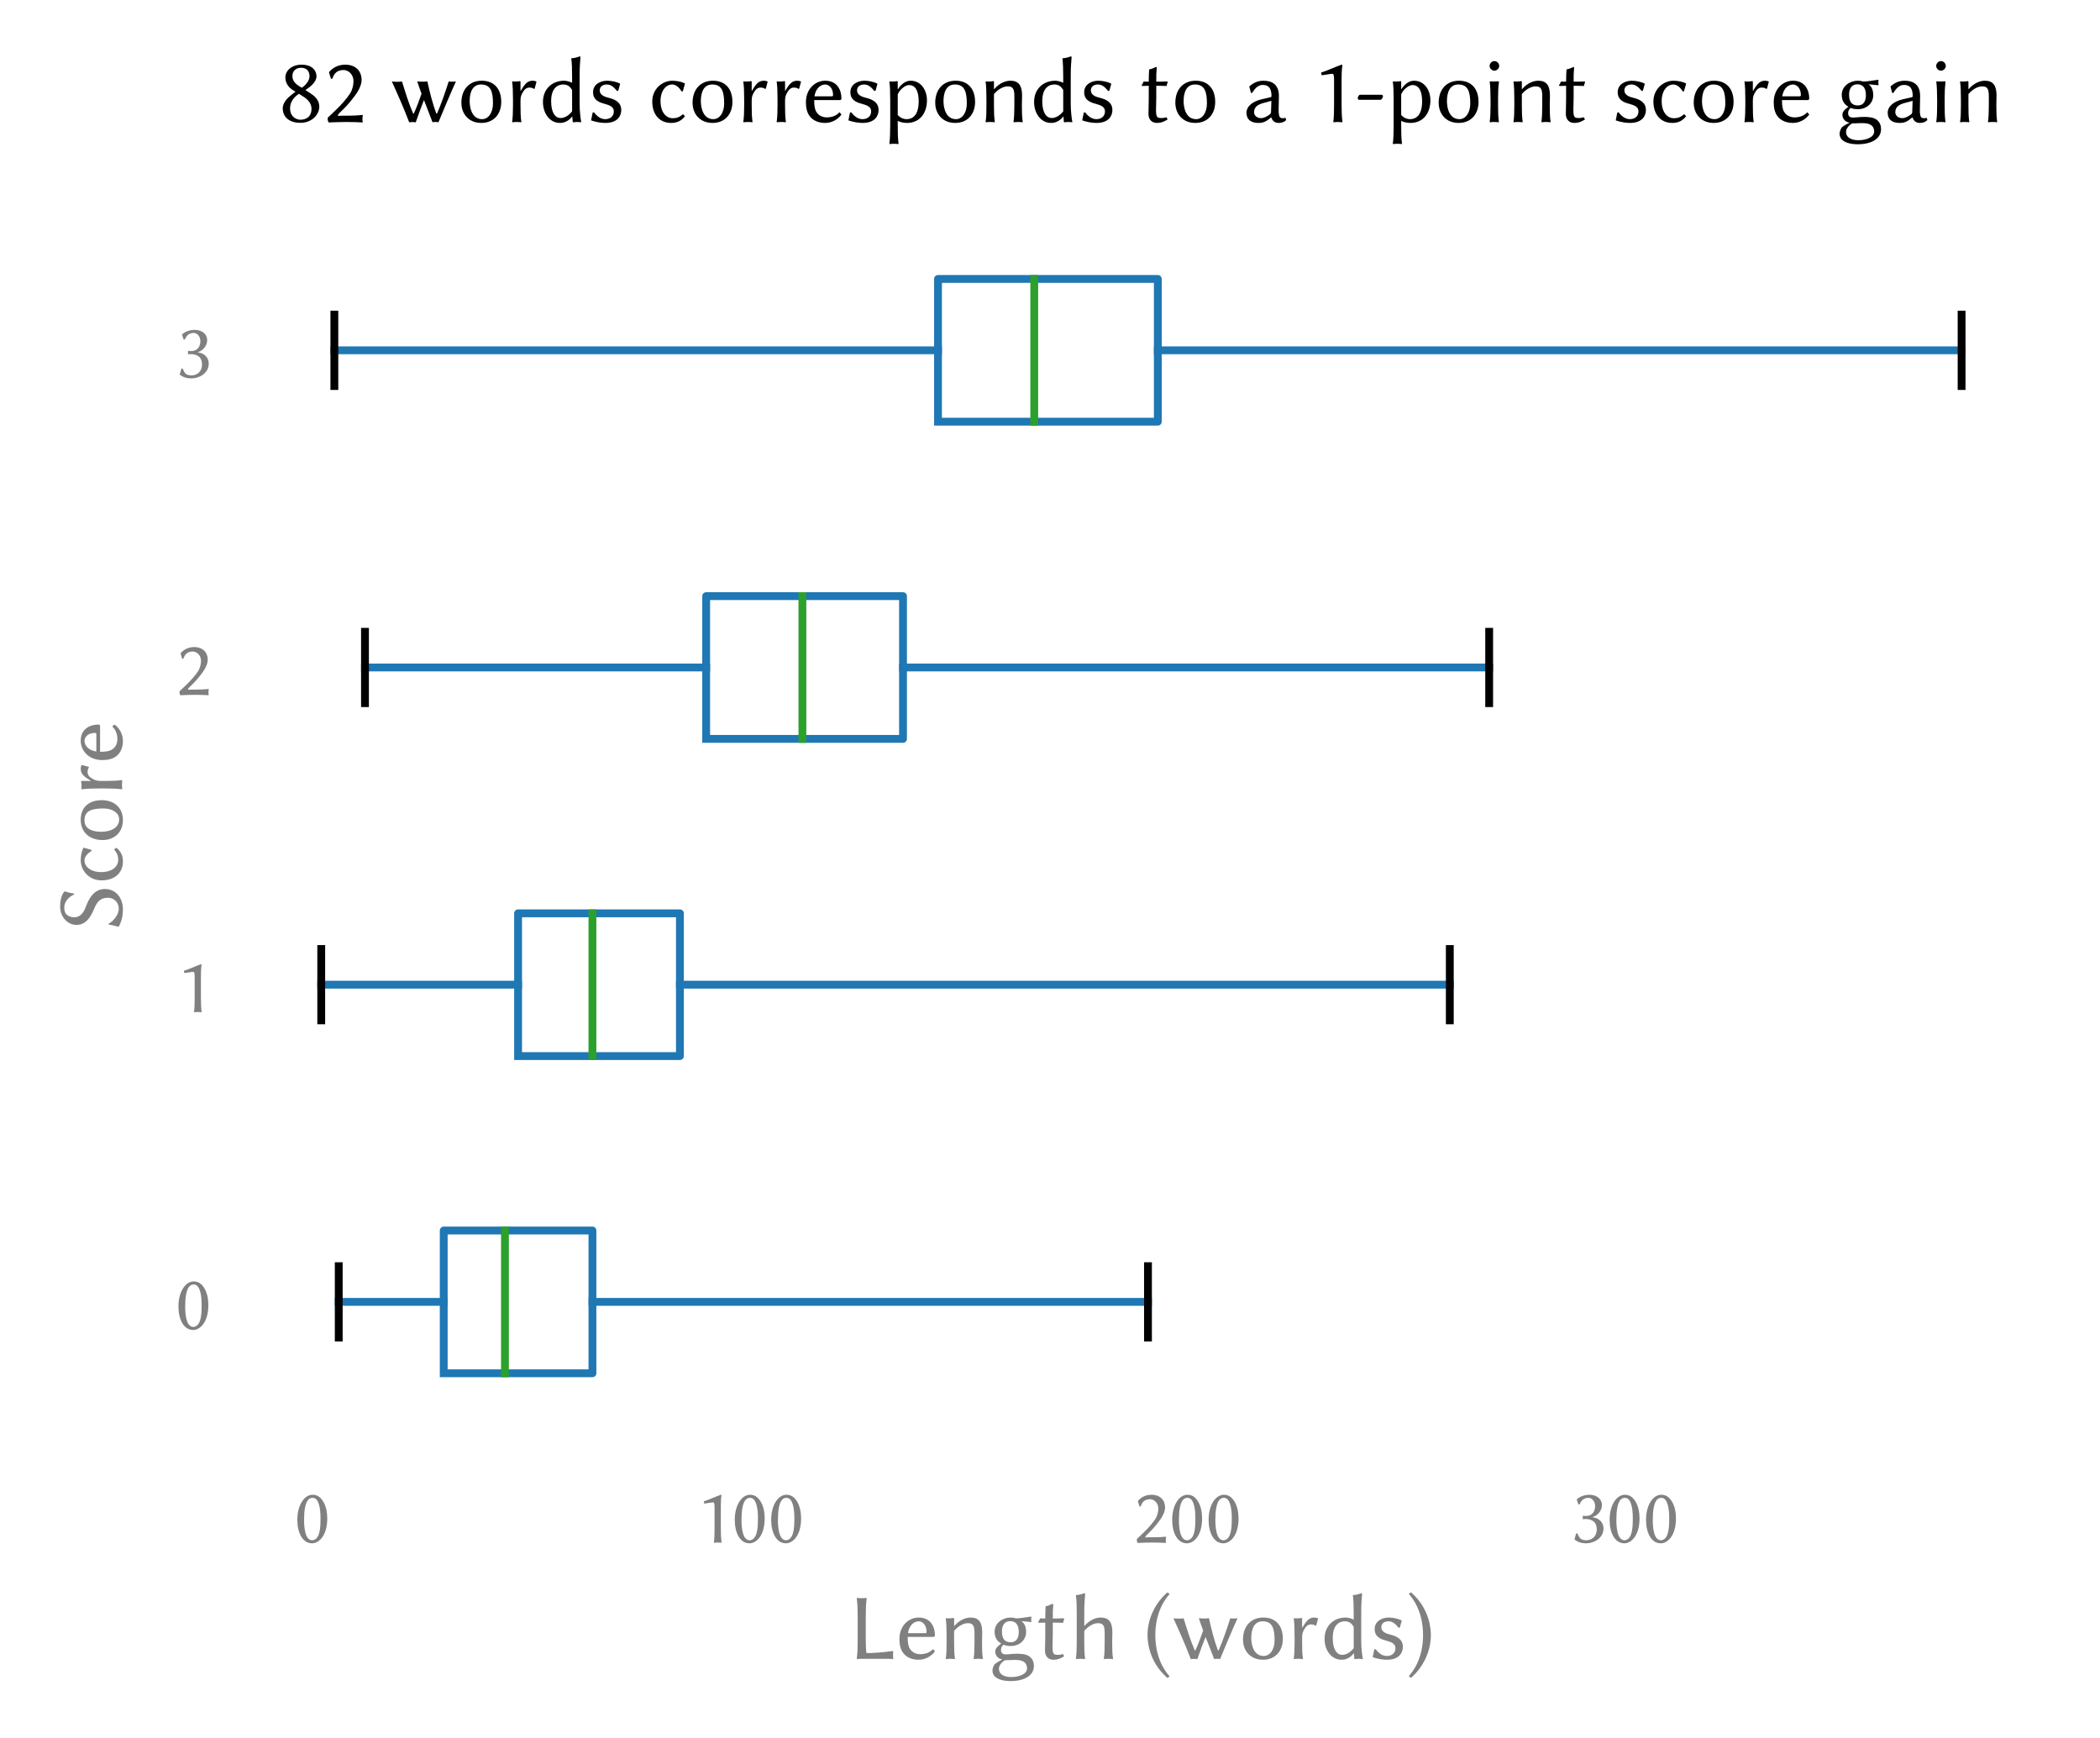
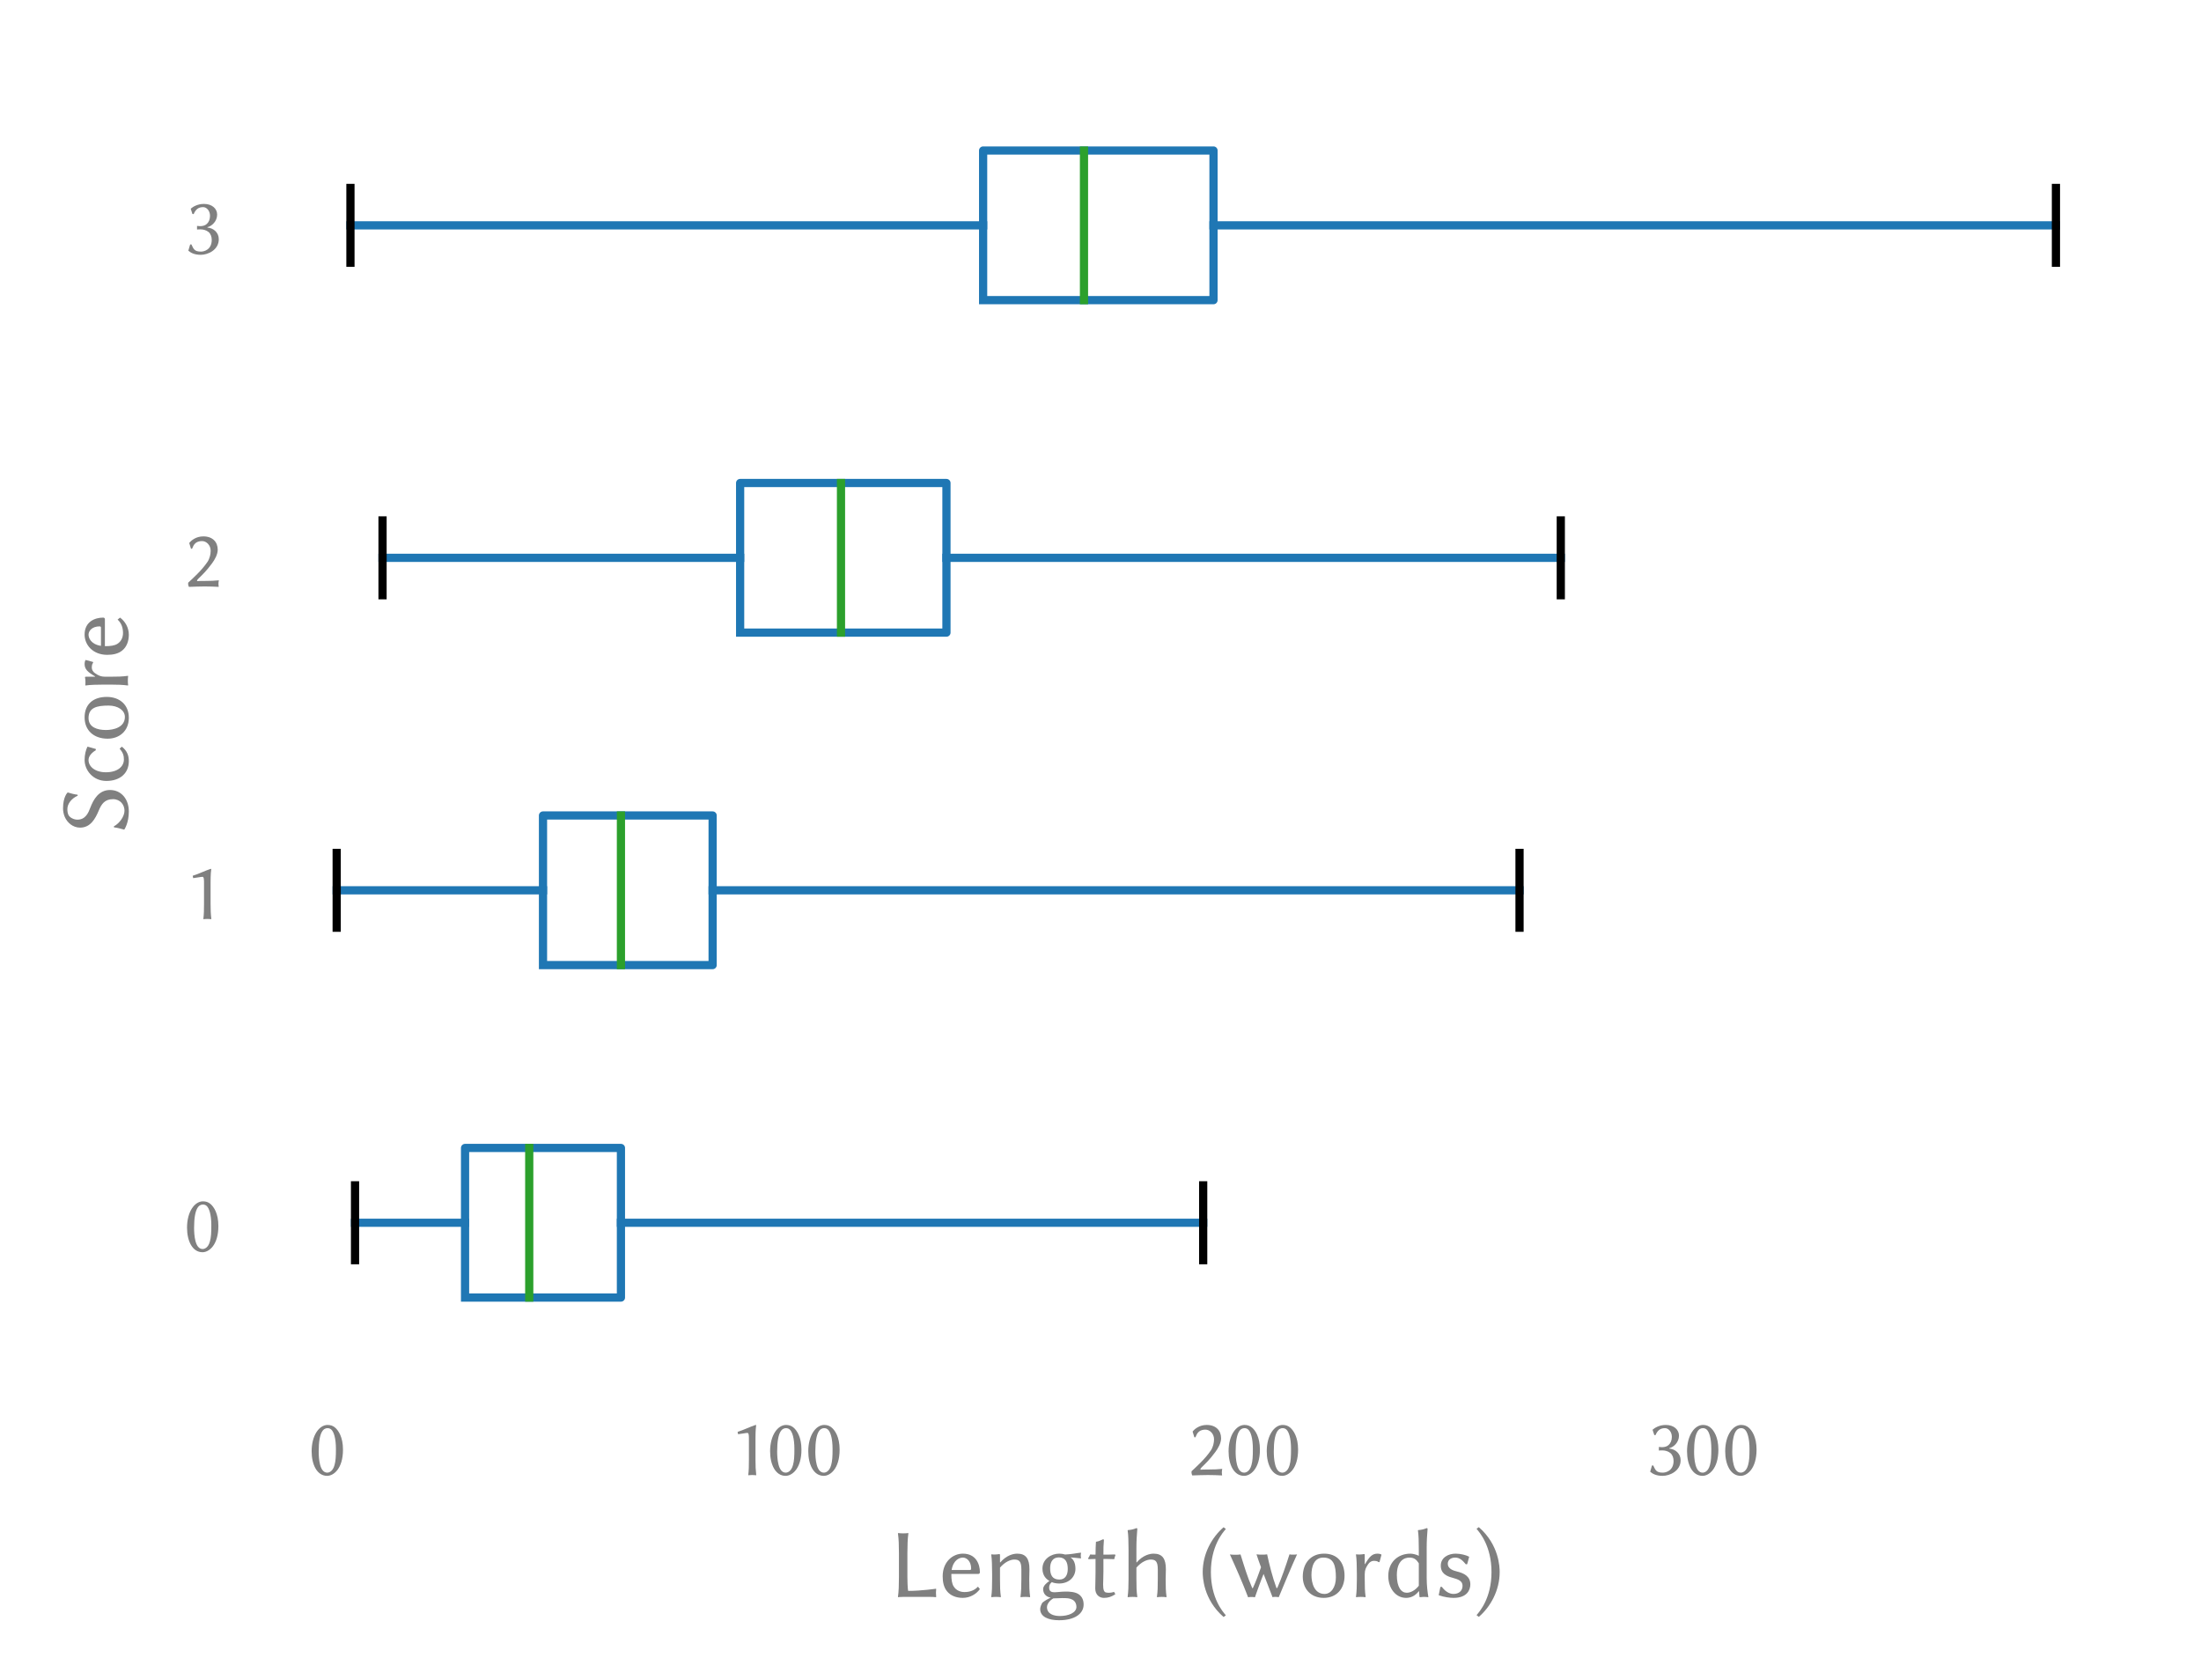
- <svg xmlns="http://www.w3.org/2000/svg" xmlns:xlink="http://www.w3.org/1999/xlink" height="221.85pt" version="1.1" viewBox="0 0 268.146 221.85" width="268.146pt">
+ <svg xmlns="http://www.w3.org/2000/svg" xmlns:xlink="http://www.w3.org/1999/xlink" height="204.57pt" version="1.1" viewBox="0 0 268.146 204.57" width="268.146pt">
  <defs>
    <style type="text/css">
*{stroke-linecap:butt;stroke-linejoin:round;}
  </style>
  </defs>
  <g id="figure_1">
    <g id="patch_1">
-       <path d="M 0 221.85  L 268.146 221.85  L 268.146 0  L 0 0  z " style="fill:none;" />
+       <path d="M 0 204.57  L 268.146 204.57  L 268.146 0  L 0 0  z " style="fill:none;" />
    </g>
    <g id="axes_1">
      <g id="patch_2">
-         <path d="M 30.546 186.48  L 260.946 186.48  L 260.946 24.48  L 30.546 24.48  z " style="fill:none;" />
+         <path d="M 30.546 169.2  L 260.946 169.2  L 260.946 7.2  L 30.546 7.2  z " style="fill:none;" />
      </g>
      <g id="matplotlib.axis_1">
        <g id="xtick_1">
          <g id="line2d_1" />
          <g id="text_1">
            <defs>
              <path d="M 23.297 57.094  C 25 57.094 26.594 56.5 27.703 55.5  C 30.797 52.906 33.5 45.094 33.5 31.703  C 33.5 22.5 33.203 17.297 31.797 12.203  C 29.594 3.906 24.703 2.906 22.906 2.906  C 13.594 2.906 12.5 20 12.5 28.703  C 12.5 53.406 18.703 57.094 23.297 57.094  z M 22.797 -1  C 30.5 -1 42.094 7.5 42.094 30.906  C 42.094 46.5 36.406 54.203 32.797 57.5  C 30.094 60 26.906 61 23.297 61  C 13.297 61 3.906 48.594 3.906 28.906  C 3.906 12.703 10.406 -1 22.797 -1  z " id="LinBiolinumO-48" />
            </defs>
-             <g style="fill:#808080;" transform="translate(37.57626 196.9597)scale(0.1 -0.1)">
+             <g style="fill:#808080;" transform="translate(37.57626 179.6797)scale(0.1 -0.1)">
              <use xlink:href="#LinBiolinumO-48" />
            </g>
          </g>
        </g>
        <g id="xtick_2">
          <g id="line2d_2" />
          <g id="text_2">
            <defs>
              <path d="M 32.594 18.906  L 32.594 44.297  C 32.594 55.094 33.203 59.094 33.406 60.5  C 33.406 61 33.094 61 32.703 61  C 26.203 58.906 18.594 55 10.797 52.594  L 11.406 49.703  C 15.906 50.203 20.797 51.297 22.797 51.297  C 24.594 51.297 24.594 47.297 24.594 43.703  L 24.594 18.906  C 24.594 11.094 24.5 5.703 23.797 0  L 23.906 -0.297  C 23.906 -0.297 26.703 0 28.5 0  C 30.5 0 33.297 -0.297 33.297 -0.297  L 33.5 0  C 32.797 6 32.594 11 32.594 18.906  z " id="LinBiolinumO-49" />
            </defs>
-             <g style="fill:#808080;" transform="translate(88.78081 196.9597)scale(0.1 -0.1)">
+             <g style="fill:#808080;" transform="translate(88.78081 179.6797)scale(0.1 -0.1)">
              <use xlink:href="#LinBiolinumO-49" />
              <use x="46.5" xlink:href="#LinBiolinumO-48" />
              <use x="93" xlink:href="#LinBiolinumO-48" />
            </g>
          </g>
        </g>
        <g id="xtick_3">
          <g id="line2d_3" />
          <g id="text_3">
            <defs>
              <path d="M 22.203 55.297  C 27.406 55.297 32.703 50.5 32.703 43.406  C 32.703 39.297 31.5 34 28.906 30.094  C 21.797 19.406 10.297 9.297 5.406 4.703  C 5.297 4.297 5.203 3.906 5.203 3.406  C 5.203 1.906 5.703 0.297 6.203 -0.5  C 13.594 -0.297 17.906 0 25.203 0  C 32.406 0 35.406 -0.203 42.5 -0.5  C 42.406 0.5 42.203 1.703 42.203 2.797  C 42.203 4.406 42.297 5.906 42.703 7.5  C 37.094 7 34 6.703 24.406 6.703  C 20.906 6.703 19 6.703 16.203 6.5  C 16.203 6.594 16.094 6.797 16.094 7  C 16.094 7.906 17.203 8.906 17.906 9.703  C 22.797 14.406 27.5 18.906 34.094 27.797  C 37.797 32.703 41.297 39.094 41.297 44.797  C 41.297 54.297 34.906 61 23.797 61  C 14.703 61 8.797 55.906 6.594 52.906  L 8.703 46  L 10 45.906  C 11.406 48.906 11.906 50.906 14.5 53  C 16.5 54.594 19.406 55.297 22.203 55.297  z " id="LinBiolinumO-50" />
            </defs>
-             <g style="fill:#808080;" transform="translate(144.6354 196.9597)scale(0.1 -0.1)">
+             <g style="fill:#808080;" transform="translate(144.6354 179.6797)scale(0.1 -0.1)">
              <use xlink:href="#LinBiolinumO-50" />
              <use x="46.5" xlink:href="#LinBiolinumO-48" />
              <use x="93" xlink:href="#LinBiolinumO-48" />
            </g>
          </g>
        </g>
        <g id="xtick_4">
          <g id="line2d_4" />
          <g id="text_4">
            <defs>
              <path d="M 20.906 2.906  C 13 2.906 11.906 5.906 9.203 11.703  L 7.703 11.594  L 5.5 4.094  L 5.797 3.797  C 8.406 1.594 12.703 -1 20.703 -1  C 29.203 -1 42.594 4.797 42.594 18  C 42.594 25.906 36.5 31.5 28.797 32.203  L 28.797 32.703  C 34 33.906 40.594 39.703 40.594 48  C 40.594 55.203 34.406 61 24.5 61  C 16.797 61 11.203 57.594 8.703 55.406  L 8.406 55.094  L 10.5 48.703  L 12 48.594  C 14.406 54.203 17.594 57.094 23.594 57.094  C 27.5 57.094 31.906 53 31.906 46.5  C 31.906 42.094 30.406 38.906 28.094 36.703  C 26.094 34.797 23.203 33.906 19.797 33.906  C 18.594 33.906 17.5 34 16.094 34.203  L 16.094 29.797  C 17.297 30 19.406 30 20.297 30  C 23.5 30 27.297 29.094 30.094 26.797  C 32.703 24.594 34 21.094 34 17.203  C 34 5.094 24.5 2.906 20.906 2.906  z " id="LinBiolinumO-51" />
            </defs>
-             <g style="fill:#808080;" transform="translate(200.4899 196.9597)scale(0.1 -0.1)">
+             <g style="fill:#808080;" transform="translate(200.4899 179.6797)scale(0.1 -0.1)">
              <use xlink:href="#LinBiolinumO-51" />
              <use x="46.5" xlink:href="#LinBiolinumO-48" />
              <use x="93" xlink:href="#LinBiolinumO-48" />
            </g>
          </g>
        </g>
        <g id="text_5">
          <defs>
            <path d="M 19.094 44.5  C 19.094 52 19.297 59.203 20.094 64.5  L 20 64.797  C 18.797 64.594 16 64.5 14.797 64.5  C 13.594 64.5 10.906 64.594 9.703 64.797  L 9.5 64.5  C 10.297 58.797 10.5 52 10.5 44.5  L 10.5 20  C 10.5 12.5 10.297 5.406 9.5 0  L 9.594 -0.297  C 9.594 -0.297 11.406 0 14.797 0  L 42.094 0  C 44.203 0 46.5 -0.094 48.094 -0.297  L 48.297 0  C 48.203 1.406 48.094 3.406 48.094 4.406  C 48.094 5.406 48.203 7.094 48.297 7.906  L 48.094 8.297  C 48.094 8.297 33.297 6.094 19.906 6.094  C 19.203 8.5 19.094 18.297 19.094 20  z " id="LinBiolinumO-76" />
            <path d="M 12.5 27.297  C 14.203 37.703 20.703 39.906 23.906 39.906  C 27.797 39.906 32.297 36.203 32.297 28.703  C 32.297 27.797 31.906 27.297 30.906 27.297  z M 39.203 10.406  C 35.703 6.594 31 4.906 25.5 4.906  C 22 4.906 17.297 6.203 14.594 10.594  C 12.797 13.406 12.203 17.406 12.203 23.297  L 39.406 23.297  C 40.5 23.297 41.203 23.906 41.203 25  C 41.203 33.406 37.094 43.906 23.906 43.906  C 13.594 43.906 3.406 35.594 3.406 20.906  C 3.406 15.203 4.5 9.594 7.906 5.594  C 11.297 1.406 17 -1 23.797 -1  C 31 -1 37.406 2.703 41.203 7.906  z " id="LinBiolinumO-101" />
            <path d="M 46 18  C 46 21.203 46.203 24.906 46.203 28.094  C 46.203 38.5 42.797 43.906 33.797 43.906  C 30 43.906 22.906 42.406 16.5 34.906  L 16.297 35.203  L 16.297 42.5  C 16.203 43.203 16.094 43.5 15.703 43.5  C 13.406 43 9.797 42.906 7.594 43.203  L 7.406 42.906  C 8.094 38.5 8.297 31 8.297 23.5  L 8.297 18  C 8.297 10.5 8.203 5.406 7.406 0  L 7.594 -0.297  C 8.797 -0.094 11.094 0 12.297 0  C 13.5 0 15.797 -0.094 17 -0.297  L 17.203 0  C 16.406 5.703 16.297 10.406 16.297 18  L 16.297 29.703  C 21.406 35.703 27.203 37.906 30.797 37.906  C 35.906 37.906 38 35.906 38 27.797  L 38 18  C 38 10.5 37.797 5.297 37.094 0  L 37.297 -0.297  C 38.5 -0.094 40.797 0 42 0  C 43.203 0 45.5 -0.094 46.703 -0.297  L 46.906 0  C 46.094 5.703 46 10.406 46 18  z " id="LinBiolinumO-110" />
            <path d="M 10.094 -10.406  C 10.094 -7.094 13.094 -3.406 16.594 -1.5  C 19.5 -1.5 24.094 -1.203 25.5 -1.203  C 30.297 -1.203 33.297 -1.297 36.094 -2.906  C 39 -4.594 40 -7.5 40 -10.094  C 40 -16.203 31.797 -19.406 23.203 -19.406  C 16.703 -19.406 10.094 -17.203 10.094 -10.406  z M 39 28.5  C 39 35.406 36.297 38.594 33.906 40.094  C 36.906 39.906 40.203 39.5 44.406 39.094  L 44.703 39.406  C 44.5 40.297 44.406 41.094 44.406 42  C 44.406 42.906 44.5 43.703 44.703 44.594  L 44.406 44.906  C 39.594 44.406 36 43.406 28.594 43  C 26.797 43.594 24.594 43.906 22.5 43.906  C 14.594 43.906 5.5 38.594 5.5 28.703  C 5.5 21.203 9.797 17.797 12.594 16.203  C 9.703 14.203 6.203 11.297 6.203 7.906  C 6.203 3.797 8.594 0.203 13.906 -0.797  C 11.203 -1.906 8 -3.797 5.5 -5.797  C 4.203 -7.703 3.203 -10.594 3.203 -12.406  C 3.203 -20.297 11.797 -23.703 22.406 -23.703  C 38 -23.703 47.297 -17.203 47.297 -7.797  C 47.297 -3.406 45.906 -0.297 43.094 2.094  C 39.297 5.297 32.5 5.406 29 5.406  C 27.297 5.406 23.297 5.203 21 4.906  C 19.594 4.797 18.594 4.703 18.094 4.703  C 15.297 4.703 12.297 5.094 12.297 9.406  C 12.297 11.406 12.797 13.094 15 15  C 16.297 14.297 19.297 13.594 22.406 13.594  C 32.797 13.594 39 20.594 39 28.5  z M 31.203 28.406  C 31.203 22.297 28.703 17.594 22.703 17.594  C 15.5 17.594 13.297 22.297 13.297 29.203  C 13.297 35.797 16.297 40.094 22.094 40.094  C 28.594 40.094 31.203 35.5 31.203 28.406  z " id="LinBiolinumO-103" />
            <path d="M 9.5 42.906  C 7.406 42.906 5.297 42.906 4.094 43.094  C 3.406 41.406 2.797 40.5 1.906 39  L 2.406 38.297  C 4.094 38.406 7.203 38.406 9.5 38.5  L 9.5 24.797  C 9.5 18.797 9.203 11.594 9.203 8.594  C 9.203 2.094 13.406 -1 18 -1  C 22.203 -1 25.406 0 29.594 2.703  L 28.297 5.094  C 25.297 4.094 23 4 20.5 4.406  C 18.094 4.703 17.203 7.094 17.203 12.594  C 17.203 15.594 17.5 19.906 17.5 25.906  L 17.5 38.5  L 21.297 38.5  C 23.703 38.5 27.094 38.406 28.5 38.297  C 28.797 39.906 29.094 40.906 29.703 42.406  L 29.203 43.094  C 27.406 43 24.5 42.906 22.203 42.906  L 17.5 42.906  C 17.5 50.297 17.5 51.703 18 57.5  C 18 58.203 17.703 58.5 17.094 58.5  C 14.5 57.5 13.297 56.406 10.094 56  L 9.906 55.703  C 9.703 52.203 9.5 48.703 9.5 42.906  z " id="LinBiolinumO-116" />
            <path d="M 17 35.203  L 17 50.094  C 17 57.5 17.406 62.594 17.906 68.797  C 17.906 69.5 17.594 69.797 17 69.797  C 14.406 68.797 12.297 68.094 8.297 67.797  L 8.094 67.5  C 8.797 63.203 9 55.703 9 48.094  L 9 18  C 9 10.5 8.797 5.594 8.094 0  L 8.297 -0.297  C 9.5 -0.094 11.797 0 13 0  C 14.203 0 16.5 -0.094 17.703 -0.297  L 17.906 0  C 17.094 5.703 17 10.406 17 18  L 17 29.703  C 22.094 35.703 27.906 37.906 31.5 37.906  C 36.594 37.906 38.703 35.906 38.703 27.797  L 38.703 18  C 38.703 10.5 38.594 5.297 37.797 0  L 38 -0.297  C 39.203 -0.094 41.5 0 42.703 0  C 43.906 0 46.203 -0.094 47.406 -0.297  L 47.594 0  C 46.797 5.703 46.703 10.406 46.703 18  C 46.703 21.203 46.906 24.906 46.906 28.094  C 46.906 38.5 43.5 43.906 34.5 43.906  C 30.703 43.906 23.594 42.406 17.203 34.906  z " id="LinBiolinumO-104" />
            <path id="LinBiolinumO-32" />
            <path d="M 4.406 25.203  C 4.406 20.703 4.797 -2.406 25.594 -20.406  L 27.906 -18.703  C 24.594 -14.906 12.703 -1.094 12.703 25.203  C 12.703 51.5 24.703 65.297 27.906 68.906  L 25.594 70.703  C 13.703 60.5 4.406 43.797 4.406 25.203  z " id="LinBiolinumO-40" />
            <path d="M 20.5 -0.406  C 21.5 -0.094 22.797 -0.094 23.797 -0.094  C 24.797 -0.094 26.5 -0.094 27.406 -0.406  C 30.094 7.203 33 15.5 36.203 23.297  C 39.203 15.5 42.406 7.406 45.297 -0.297  C 46.297 0 46.906 0 47.906 0  C 48.906 0 50.703 0 51.594 -0.297  C 56.5 11.5 64.5 30.703 70.203 43.203  C 69.297 42.906 66.906 42.906 65.906 42.906  C 64.906 42.906 63.406 42.906 62.5 43.203  C 58.797 31.406 54.297 18.594 50.094 9  L 49.297 9  C 45.203 20 42.094 32.594 39.797 43.203  C 38.5 42.906 36.203 42.906 34.797 42.906  C 33.203 42.906 30.594 42.906 29 43.203  C 30.297 39.094 31.906 34.703 33.594 30.094  C 31 22.594 28.203 15.094 25.297 8.906  L 24.703 8.906  C 19.703 20.297 16.406 31.594 12.797 43.094  C 11.5 42.797 9.203 42.797 7.797 42.797  C 6.203 42.797 3.594 42.797 2 43.094  C 8.703 28.406 14.906 14.203 20.5 -0.406  z " id="LinBiolinumO-119" />
            <path d="M 3.797 20.5  C 3.797 8.5 11.703 -1 25 -1  C 38.203 -1 46.203 8.297 46.203 21.406  C 46.203 35 38.906 43.906 25.406 43.906  C 12.297 43.906 3.797 34.703 3.797 20.5  z M 24.703 39.906  C 35.297 39.906 37.406 31.703 37.406 19.594  C 37.406 10 32.594 3 25.906 3  C 15.297 3 12.594 14.5 12.594 22.203  C 12.594 30.906 15.297 39.906 24.703 39.906  z " id="LinBiolinumO-111" />
            <path d="M 16.703 33.406  L 16.703 42.5  C 16.703 43.203 16.5 43.5 16.094 43.5  C 13.797 43 10.203 42.906 8 43.203  L 7.797 42.906  C 8.5 38.5 8.703 31 8.703 23.5  L 8.703 18  C 8.703 10.5 8.5 5.297 7.797 0  L 8 -0.297  C 9.203 -0.094 11.5 0 12.703 0  C 13.906 0 16.203 -0.094 17.406 -0.297  L 17.594 0  C 16.797 5.703 16.703 10.406 16.703 18  L 16.703 23.203  C 16.703 27.406 17.906 29.797 20.094 33.094  C 21.5 35.297 23.797 36.594 25.703 36.594  C 27.703 36.594 29.594 36.406 30.906 35.203  L 31.703 35.406  L 33.703 42.797  L 33.297 43.203  C 31.594 43.703 31.5 43.906 29.703 43.906  C 24.297 43.906 21.406 40.797 17 33.203  z " id="LinBiolinumO-114" />
            <path d="M 36.094 11.297  C 32.406 6.594 27.797 4.203 23.797 4.203  C 18.406 4.203 13.797 9.594 13.797 22.094  C 13.797 37.094 21.703 39.906 26.594 39.906  C 31.297 39.906 33.703 37.906 36.094 34.094  z M 36.094 5.797  L 36.297 5.797  L 36.797 0  C 36.797 -0.203 37.094 -0.297 37.703 -0.297  C 39 -0.203 39.703 0 41.094 0  C 42.406 0 44.297 -0.094 45.594 -0.297  L 45.797 0  C 45 4.297 44.094 11.703 44.094 19.203  L 44.094 50  C 44.094 57.406 44.5 62.594 45 68.797  C 45 69.5 44.703 69.797 44.094 69.797  C 41.5 68.797 39.406 68.094 35.406 67.797  L 35.203 67.5  C 35.906 63.203 36.094 55.797 36.094 48.203  L 36.094 41.703  C 33.797 43 29.703 43.906 27.703 43.906  C 14.594 43.906 5.094 34.906 5.094 21.297  C 5.094 9 12.406 -1 23.203 -1  C 28 -1 32.5 1.094 36.094 5.797  z " id="LinBiolinumO-100" />
            <path d="M 5 10.094  L 3.297 1.703  C 9 -0.297 14.594 -1 18.406 -1  C 32.203 -1 35.406 7.203 35.406 12.703  C 35.406 20.906 28.906 24.094 21.797 25.797  C 18 26.703 12.5 28.594 12.5 33.594  C 12.5 37.703 15.797 39.906 20.094 39.906  C 25.297 39.906 28.5 35.797 30.797 33.094  L 32.203 33.203  L 34.203 40.594  L 34 40.906  C 31.094 42.406 25.594 43.906 20.5 43.906  C 13.094 43.906 5.406 40 5.406 31.703  C 5.406 23.703 11.297 21 17.406 19.406  C 23.203 17.797 27.5 16.203 27.5 11.297  C 27.5 6 23.594 3 18.297 3  C 13.5 3 9.297 6.297 6.5 10.203  z " id="LinBiolinumO-115" />
            <path d="M 25.594 25.203  C 25.594 29.703 25.203 52.797 4.406 70.797  L 2.094 69.094  C 5.406 65.297 17.297 51.5 17.297 25.203  C 17.297 -1.094 5.297 -14.906 2.094 -18.5  L 4.406 -20.297  C 16.297 -10.094 25.594 6.594 25.594 25.203  z " id="LinBiolinumO-41" />
          </defs>
-           <g style="fill:#808080;" transform="translate(108.2569 211.8053)scale(0.12 -0.12)">
+           <g style="fill:#808080;" transform="translate(108.2569 194.5253)scale(0.12 -0.12)">
            <use xlink:href="#LinBiolinumO-76" />
            <use x="51.5" xlink:href="#LinBiolinumO-101" />
            <use x="96.8" xlink:href="#LinBiolinumO-110" />
            <use x="150.7" xlink:href="#LinBiolinumO-103" />
            <use x="200.6" xlink:href="#LinBiolinumO-116" />
            <use x="234.6" xlink:href="#LinBiolinumO-104" />
            <use x="289.5" xlink:href="#LinBiolinumO-32" />
            <use x="314.5" xlink:href="#LinBiolinumO-40" />
            <use x="344.5" xlink:href="#LinBiolinumO-119" />
            <use x="416.7" xlink:href="#LinBiolinumO-111" />
            <use x="466.7" xlink:href="#LinBiolinumO-114" />
            <use x="502.2" xlink:href="#LinBiolinumO-100" />
            <use x="555.2" xlink:href="#LinBiolinumO-115" />
            <use x="594.8" xlink:href="#LinBiolinumO-41" />
          </g>
        </g>
      </g>
      <g id="matplotlib.axis_2">
        <g id="ytick_1">
          <g id="line2d_5" />
          <g id="text_6">
-             <g style="fill:#808080;" transform="translate(22.39562 169.7198)scale(0.1 -0.1)">
+             <g style="fill:#808080;" transform="translate(22.39562 152.4398)scale(0.1 -0.1)">
              <use xlink:href="#LinBiolinumO-48" />
            </g>
          </g>
        </g>
        <g id="ytick_2">
          <g id="line2d_6" />
          <g id="text_7">
-             <g style="fill:#808080;" transform="translate(22.39562 129.2198)scale(0.1 -0.1)">
+             <g style="fill:#808080;" transform="translate(22.39562 111.9398)scale(0.1 -0.1)">
              <use xlink:href="#LinBiolinumO-49" />
            </g>
          </g>
        </g>
        <g id="ytick_3">
          <g id="line2d_7" />
          <g id="text_8">
-             <g style="fill:#808080;" transform="translate(22.39562 88.71984)scale(0.1 -0.1)">
+             <g style="fill:#808080;" transform="translate(22.39562 71.43984)scale(0.1 -0.1)">
              <use xlink:href="#LinBiolinumO-50" />
            </g>
          </g>
        </g>
        <g id="ytick_4">
          <g id="line2d_8" />
          <g id="text_9">
-             <g style="fill:#808080;" transform="translate(22.39562 48.21984)scale(0.1 -0.1)">
+             <g style="fill:#808080;" transform="translate(22.39562 30.93984)scale(0.1 -0.1)">
              <use xlink:href="#LinBiolinumO-51" />
            </g>
          </g>
        </g>
        <g id="text_10">
          <defs>
            <path d="M 24.203 3.406  C 18.594 3.406 11.406 8.297 8.297 14.203  L 7.297 14.094  C 6.906 10.5 5.797 6.797 5 3.797  L 5.203 3.5  C 5.203 3.5 11.703 -1 23.406 -1  C 35.703 -1 45.203 6.5 45.203 18.094  C 45.203 29.703 35.297 35 27.297 38.094  C 22.203 40 15.094 42.906 15.094 51.203  C 15.094 54.797 17.094 58.797 19.703 60.203  C 21.406 61.094 23.5 61.406 25.797 61.406  C 31.297 61.406 36.703 57.094 39.406 50.906  L 40.406 51  C 40.797 54.594 41.797 58 42.703 61  L 42.5 61.297  C 42.5 61.297 38.297 65.797 26.594 65.797  C 23.906 65.797 20.906 65.297 18 64.094  C 12.094 61.594 7 55.797 7 48.5  C 7 38 15.906 33.094 24.203 29.594  C 30.703 26.906 35.906 23.594 35.906 15.094  C 35.906 7.594 30.094 3.406 24.203 3.406  z " id="LinBiolinumO-83" />
            <path d="M 25 39.906  C 28.797 39.906 32.297 37 35 32.5  L 36.297 32.594  L 38.594 40.797  L 38.406 41.094  C 35.297 42.703 30.094 43.906 25.094 43.906  C 14.703 43.906 3.797 35.406 3.797 21.797  C 3.797 7.797 11.703 -1 23.906 -1  C 29.906 -1 34.594 1 38.594 6.094  L 36.703 8.203  L 36.297 8.203  C 32.5 4.797 29.297 4 25.594 4  C 18.297 4 12.594 10.594 12.594 22.297  C 12.594 33.297 18.406 39.906 25 39.906  z " id="LinBiolinumO-99" />
          </defs>
-           <g style="fill:#808080;" transform="translate(15.57563 118.9378)rotate(-90)scale(0.12 -0.12)">
+           <g style="fill:#808080;" transform="translate(15.57563 101.6578)rotate(-90)scale(0.12 -0.12)">
            <use xlink:href="#LinBiolinumO-83" />
            <use x="50.6" xlink:href="#LinBiolinumO-99" />
            <use x="93.5" xlink:href="#LinBiolinumO-111" />
            <use x="143.5" xlink:href="#LinBiolinumO-114" />
            <use x="179" xlink:href="#LinBiolinumO-101" />
          </g>
        </g>
      </g>
      <g id="line2d_9">
-         <path clip-path="url(#p4c46eca9b5)" d="M 56.658 175.343  L 56.658 157.118  L 75.648 157.118  L 75.648 175.343  L 56.658 175.343  " style="fill:none;stroke:#1f77b4;stroke-linecap:square;" />
+         <path clip-path="url(#pcda4d30328)" d="M 56.658 158.062  L 56.658 139.838  L 75.648 139.838  L 75.648 158.062  L 56.658 158.062  " style="fill:none;stroke:#1f77b4;stroke-linecap:square;" />
      </g>
      <g id="line2d_10">
-         <path clip-path="url(#p4c46eca9b5)" d="M 56.658 166.23  L 43.253 166.23  " style="fill:none;stroke:#1f77b4;stroke-linecap:square;" />
+         <path clip-path="url(#pcda4d30328)" d="M 56.658 148.95  L 43.253 148.95  " style="fill:none;stroke:#1f77b4;stroke-linecap:square;" />
      </g>
      <g id="line2d_11">
-         <path clip-path="url(#p4c46eca9b5)" d="M 75.648 166.23  L 146.583 166.23  " style="fill:none;stroke:#1f77b4;stroke-linecap:square;" />
+         <path clip-path="url(#pcda4d30328)" d="M 75.648 148.95  L 146.583 148.95  " style="fill:none;stroke:#1f77b4;stroke-linecap:square;" />
      </g>
      <g id="line2d_12">
-         <path clip-path="url(#p4c46eca9b5)" d="M 43.253 170.786  L 43.253 161.674  " style="fill:none;stroke:#000000;stroke-linecap:square;" />
+         <path clip-path="url(#pcda4d30328)" d="M 43.253 153.506  L 43.253 144.394  " style="fill:none;stroke:#000000;stroke-linecap:square;" />
      </g>
      <g id="line2d_13">
-         <path clip-path="url(#p4c46eca9b5)" d="M 146.583 170.786  L 146.583 161.674  " style="fill:none;stroke:#000000;stroke-linecap:square;" />
+         <path clip-path="url(#pcda4d30328)" d="M 146.583 153.506  L 146.583 144.394  " style="fill:none;stroke:#000000;stroke-linecap:square;" />
      </g>
      <g id="line2d_14" />
      <g id="line2d_15">
-         <path clip-path="url(#p4c46eca9b5)" d="M 66.153 134.843  L 66.153 116.618  L 86.819 116.618  L 86.819 134.843  L 66.153 134.843  " style="fill:none;stroke:#1f77b4;stroke-linecap:square;" />
+         <path clip-path="url(#pcda4d30328)" d="M 66.153 117.562  L 66.153 99.338  L 86.819 99.338  L 86.819 117.562  L 66.153 117.562  " style="fill:none;stroke:#1f77b4;stroke-linecap:square;" />
      </g>
      <g id="line2d_16">
-         <path clip-path="url(#p4c46eca9b5)" d="M 66.153 125.73  L 41.018 125.73  " style="fill:none;stroke:#1f77b4;stroke-linecap:square;" />
+         <path clip-path="url(#pcda4d30328)" d="M 66.153 108.45  L 41.018 108.45  " style="fill:none;stroke:#1f77b4;stroke-linecap:square;" />
      </g>
      <g id="line2d_17">
-         <path clip-path="url(#p4c46eca9b5)" d="M 86.819 125.73  L 185.123 125.73  " style="fill:none;stroke:#1f77b4;stroke-linecap:square;" />
+         <path clip-path="url(#pcda4d30328)" d="M 86.819 108.45  L 185.123 108.45  " style="fill:none;stroke:#1f77b4;stroke-linecap:square;" />
      </g>
      <g id="line2d_18">
-         <path clip-path="url(#p4c46eca9b5)" d="M 41.018 130.286  L 41.018 121.174  " style="fill:none;stroke:#000000;stroke-linecap:square;" />
+         <path clip-path="url(#pcda4d30328)" d="M 41.018 113.006  L 41.018 103.894  " style="fill:none;stroke:#000000;stroke-linecap:square;" />
      </g>
      <g id="line2d_19">
-         <path clip-path="url(#p4c46eca9b5)" d="M 185.123 130.286  L 185.123 121.174  " style="fill:none;stroke:#000000;stroke-linecap:square;" />
+         <path clip-path="url(#pcda4d30328)" d="M 185.123 113.006  L 185.123 103.894  " style="fill:none;stroke:#000000;stroke-linecap:square;" />
      </g>
      <g id="line2d_20" />
      <g id="line2d_21">
-         <path clip-path="url(#p4c46eca9b5)" d="M 90.17 94.343  L 90.17 76.118  L 115.305 76.118  L 115.305 94.343  L 90.17 94.343  " style="fill:none;stroke:#1f77b4;stroke-linecap:square;" />
+         <path clip-path="url(#pcda4d30328)" d="M 90.17 77.062  L 90.17 58.837  L 115.305 58.837  L 115.305 77.062  L 90.17 77.062  " style="fill:none;stroke:#1f77b4;stroke-linecap:square;" />
      </g>
      <g id="line2d_22">
-         <path clip-path="url(#p4c46eca9b5)" d="M 90.17 85.23  L 46.604 85.23  " style="fill:none;stroke:#1f77b4;stroke-linecap:square;" />
+         <path clip-path="url(#pcda4d30328)" d="M 90.17 67.95  L 46.604 67.95  " style="fill:none;stroke:#1f77b4;stroke-linecap:square;" />
      </g>
      <g id="line2d_23">
-         <path clip-path="url(#p4c46eca9b5)" d="M 115.305 85.23  L 190.15 85.23  " style="fill:none;stroke:#1f77b4;stroke-linecap:square;" />
+         <path clip-path="url(#pcda4d30328)" d="M 115.305 67.95  L 190.15 67.95  " style="fill:none;stroke:#1f77b4;stroke-linecap:square;" />
      </g>
      <g id="line2d_24">
-         <path clip-path="url(#p4c46eca9b5)" d="M 46.604 89.786  L 46.604 80.674  " style="fill:none;stroke:#000000;stroke-linecap:square;" />
+         <path clip-path="url(#pcda4d30328)" d="M 46.604 72.506  L 46.604 63.394  " style="fill:none;stroke:#000000;stroke-linecap:square;" />
      </g>
      <g id="line2d_25">
-         <path clip-path="url(#p4c46eca9b5)" d="M 190.15 89.786  L 190.15 80.674  " style="fill:none;stroke:#000000;stroke-linecap:square;" />
+         <path clip-path="url(#pcda4d30328)" d="M 190.15 72.506  L 190.15 63.394  " style="fill:none;stroke:#000000;stroke-linecap:square;" />
      </g>
      <g id="line2d_26" />
      <g id="line2d_27">
-         <path clip-path="url(#p4c46eca9b5)" d="M 119.773 53.843  L 119.773 35.617  L 147.84 35.617  L 147.84 53.843  L 119.773 53.843  " style="fill:none;stroke:#1f77b4;stroke-linecap:square;" />
+         <path clip-path="url(#pcda4d30328)" d="M 119.773 36.562  L 119.773 18.337  L 147.84 18.337  L 147.84 36.562  L 119.773 36.562  " style="fill:none;stroke:#1f77b4;stroke-linecap:square;" />
      </g>
      <g id="line2d_28">
-         <path clip-path="url(#p4c46eca9b5)" d="M 119.773 44.73  L 42.694 44.73  " style="fill:none;stroke:#1f77b4;stroke-linecap:square;" />
+         <path clip-path="url(#pcda4d30328)" d="M 119.773 27.45  L 42.694 27.45  " style="fill:none;stroke:#1f77b4;stroke-linecap:square;" />
      </g>
      <g id="line2d_29">
-         <path clip-path="url(#p4c46eca9b5)" d="M 147.84 44.73  L 250.473 44.73  " style="fill:none;stroke:#1f77b4;stroke-linecap:square;" />
+         <path clip-path="url(#pcda4d30328)" d="M 147.84 27.45  L 250.473 27.45  " style="fill:none;stroke:#1f77b4;stroke-linecap:square;" />
      </g>
      <g id="line2d_30">
-         <path clip-path="url(#p4c46eca9b5)" d="M 42.694 49.286  L 42.694 40.174  " style="fill:none;stroke:#000000;stroke-linecap:square;" />
+         <path clip-path="url(#pcda4d30328)" d="M 42.694 32.006  L 42.694 22.894  " style="fill:none;stroke:#000000;stroke-linecap:square;" />
      </g>
      <g id="line2d_31">
-         <path clip-path="url(#p4c46eca9b5)" d="M 250.473 49.286  L 250.473 40.174  " style="fill:none;stroke:#000000;stroke-linecap:square;" />
+         <path clip-path="url(#pcda4d30328)" d="M 250.473 32.006  L 250.473 22.894  " style="fill:none;stroke:#000000;stroke-linecap:square;" />
      </g>
      <g id="line2d_32" />
      <g id="line2d_33">
-         <path clip-path="url(#p4c46eca9b5)" d="M 64.477 175.343  L 64.477 157.118  " style="fill:none;stroke:#2ca02c;stroke-linecap:square;" />
+         <path clip-path="url(#pcda4d30328)" d="M 64.477 158.062  L 64.477 139.838  " style="fill:none;stroke:#2ca02c;stroke-linecap:square;" />
      </g>
      <g id="line2d_34">
-         <path clip-path="url(#p4c46eca9b5)" d="M 75.648 134.843  L 75.648 116.618  " style="fill:none;stroke:#2ca02c;stroke-linecap:square;" />
+         <path clip-path="url(#pcda4d30328)" d="M 75.648 117.562  L 75.648 99.338  " style="fill:none;stroke:#2ca02c;stroke-linecap:square;" />
      </g>
      <g id="line2d_35">
-         <path clip-path="url(#p4c46eca9b5)" d="M 102.458 94.343  L 102.458 76.118  " style="fill:none;stroke:#2ca02c;stroke-linecap:square;" />
+         <path clip-path="url(#pcda4d30328)" d="M 102.458 77.062  L 102.458 58.837  " style="fill:none;stroke:#2ca02c;stroke-linecap:square;" />
      </g>
      <g id="line2d_36">
-         <path clip-path="url(#p4c46eca9b5)" d="M 132.061 53.843  L 132.061 35.617  " style="fill:none;stroke:#2ca02c;stroke-linecap:square;" />
-       </g>
-     </g>
-     <g id="text_11">
-       <defs>
-         <path d="M 23.5 57.703  C 30 57.703 32.406 53.297 32.406 48.594  C 32.406 43.203 27.094 38.406 24.297 36.406  L 21.203 38.203  C 14.906 42.297 14.203 46 14.203 49.094  C 14.203 53.797 17.5 57.703 23.5 57.703  z M 39.797 48.5  C 39.797 55.703 34 61 24.094 61  C 13.906 61 6.703 55 6.703 47.297  C 6.703 41.703 9.797 36.703 15.5 33.406  L 17.5 32.297  C 15 30.406 13 28.797 10.5 26.594  C 6.406 23 3.906 18.5 3.906 14.594  C 3.906 4.406 12 -0.906 22.594 -0.906  C 35.703 -0.906 42.797 8.594 42.797 16.203  C 42.797 22 39.594 26.406 34.094 30  L 28 34  C 32.5 37 39.797 42.094 39.797 48.5  z M 22.797 2.406  C 18.203 2.406 11.703 5.594 11.703 14.594  C 11.703 17.594 12.5 24.297 21.094 30  L 25.703 27.094  C 31.906 23.203 34.5 18.797 34.5 14.094  C 34.5 4.406 27.406 2.406 22.797 2.406  z " id="LinBiolinumO-56" />
-         <path d="M 16.203 29.406  C 18.406 34.703 24.297 39.297 28.203 39.297  C 35 39.297 38.5 33.094 38.5 21.797  C 38.5 13.594 36.203 3 25.5 3  C 23.906 3 19.703 3.406 16.203 7.5  z M 16.203 35.203  L 16.203 42.5  C 16.203 43.203 16 43.5 15.594 43.5  C 13.297 43 9.703 42.906 7.5 43.203  L 7.297 42.906  C 8 38.5 8.203 31 8.203 23.5  L 8.203 -3.203  C 8.203 -10.703 8 -17.906 7.297 -23.203  L 7.5 -23.5  C 8.703 -23.297 11 -23.203 12.203 -23.203  C 13.406 -23.203 15.703 -23.297 16.906 -23.5  L 17.094 -23.203  C 16.297 -17.5 16.203 -10.797 16.203 -3.203  L 16.203 1.203  C 18.797 -0.203 22.5 -1 26.094 -1  C 39.297 -1 47.297 9 47.297 23.094  C 47.297 33.703 41.094 43.906 29.906 43.906  C 26 43.906 21 41.906 16.406 34.906  z " id="LinBiolinumO-112" />
-         <path d="M 31 22.5  L 30.594 10.594  C 30.594 9.297 30 8.594 29.203 8  C 26.406 5.906 23 4.094 20 4.094  C 15.5 4.094 12.594 7.094 12.594 10.203  C 12.594 14.703 14.703 18.094 22.5 20.203  z M 31 4.797  C 32.094 0.797 35.094 -1 38.797 -1  C 41.297 -1 44.406 -0.406 46.703 2.094  L 46 4.5  C 44.906 4.094 44 4 43.297 4  C 42.297 4 41 4.203 40.297 4.797  C 39.297 5.703 38.703 8.094 38.703 12.594  C 38.703 15.5 39 26.594 39 27.703  C 39 41.203 30.094 43.906 22.5 43.906  C 14.906 43.906 10.297 40.203 7.797 38.094  L 7.5 37.703  L 9.203 31  L 10.5 30.906  C 13.297 35.406 16.703 39.406 21.5 39.406  C 25.094 39.406 31.094 38.906 31.094 27.594  C 31.094 26.906 30.703 26.5 30.406 26.406  L 21.094 24.297  C 10.906 22 4.5 16.594 4.5 9.797  C 4.5 2.406 9.594 -1 17 -1  C 22.5 -1 25.297 0.297 30.594 4.797  z " id="LinBiolinumO-97" />
-         <path d="M 27.406 23.594  C 28.703 23.594 30.094 26.094 30.094 27.203  C 30.094 28.094 29.703 29 28.703 29  L 5.797 29  C 4.594 29 3.297 26.906 3.297 25.297  C 3.297 24.406 3.906 23.594 4.797 23.594  z " id="LinBiolinumO-45" />
-         <path d="M 8 59.703  C 8 57 10.406 54.594 13.094 54.594  C 15.797 54.594 18.203 57 18.203 59.703  C 18.203 62.406 15.797 64.797 13.094 64.797  C 10.406 64.797 8 62.406 8 59.703  z M 9 23.5  L 9 18  C 9 10.5 8.797 5.406 8.094 0  L 8.297 -0.297  C 9.5 -0.094 11.797 0 13 0  C 14.203 0 16.5 -0.094 17.703 -0.297  L 17.906 0  C 17.094 5.594 17 10.406 17 18  L 17 25.094  C 17 32.594 17.203 36.203 17.906 42.297  C 17.906 43.203 17.703 43.297 17 43.297  C 14.703 43 10.406 43 8.297 43.203  L 8.094 42.906  C 8.703 38.594 9 31 9 23.5  z " id="LinBiolinumO-105" />
-       </defs>
-       <g transform="translate(35.63437 15.57563)scale(0.12 -0.12)">
-         <use xlink:href="#LinBiolinumO-56" />
-         <use x="46.5" xlink:href="#LinBiolinumO-50" />
-         <use x="93" xlink:href="#LinBiolinumO-32" />
-         <use x="118" xlink:href="#LinBiolinumO-119" />
-         <use x="190.2" xlink:href="#LinBiolinumO-111" />
-         <use x="240.2" xlink:href="#LinBiolinumO-114" />
-         <use x="275.7" xlink:href="#LinBiolinumO-100" />
-         <use x="328.7" xlink:href="#LinBiolinumO-115" />
-         <use x="368.3" xlink:href="#LinBiolinumO-32" />
-         <use x="393.3" xlink:href="#LinBiolinumO-99" />
-         <use x="436.2" xlink:href="#LinBiolinumO-111" />
-         <use x="486.2" xlink:href="#LinBiolinumO-114" />
-         <use x="521.7" xlink:href="#LinBiolinumO-114" />
-         <use x="557.2" xlink:href="#LinBiolinumO-101" />
-         <use x="602.5" xlink:href="#LinBiolinumO-115" />
-         <use x="642.1" xlink:href="#LinBiolinumO-112" />
-         <use x="694.4" xlink:href="#LinBiolinumO-111" />
-         <use x="744.4" xlink:href="#LinBiolinumO-110" />
-         <use x="798.3" xlink:href="#LinBiolinumO-100" />
-         <use x="851.3" xlink:href="#LinBiolinumO-115" />
-         <use x="890.9" xlink:href="#LinBiolinumO-32" />
-         <use x="915.9" xlink:href="#LinBiolinumO-116" />
-         <use x="949.9" xlink:href="#LinBiolinumO-111" />
-         <use x="999.9" xlink:href="#LinBiolinumO-32" />
-         <use x="1024.9" xlink:href="#LinBiolinumO-97" />
-         <use x="1073" xlink:href="#LinBiolinumO-32" />
-         <use x="1098" xlink:href="#LinBiolinumO-49" />
-         <use x="1144.5" xlink:href="#LinBiolinumO-45" />
-         <use x="1177.8" xlink:href="#LinBiolinumO-112" />
-         <use x="1230.1" xlink:href="#LinBiolinumO-111" />
-         <use x="1280.1" xlink:href="#LinBiolinumO-105" />
-         <use x="1306.1" xlink:href="#LinBiolinumO-110" />
-         <use x="1360" xlink:href="#LinBiolinumO-116" />
-         <use x="1394" xlink:href="#LinBiolinumO-32" />
-         <use x="1419" xlink:href="#LinBiolinumO-115" />
-         <use x="1458.6" xlink:href="#LinBiolinumO-99" />
-         <use x="1501.5" xlink:href="#LinBiolinumO-111" />
-         <use x="1551.5" xlink:href="#LinBiolinumO-114" />
-         <use x="1586.999" xlink:href="#LinBiolinumO-101" />
-         <use x="1632.299" xlink:href="#LinBiolinumO-32" />
-         <use x="1657.299" xlink:href="#LinBiolinumO-103" />
-         <use x="1707.199" xlink:href="#LinBiolinumO-97" />
-         <use x="1755.299" xlink:href="#LinBiolinumO-105" />
-         <use x="1781.299" xlink:href="#LinBiolinumO-110" />
+         <path clip-path="url(#pcda4d30328)" d="M 132.061 36.562  L 132.061 18.337  " style="fill:none;stroke:#2ca02c;stroke-linecap:square;" />
      </g>
    </g>
  </g>
  <defs>
-     <clipPath id="p4c46eca9b5">
-       <rect height="162" width="230.4" x="30.546" y="24.48" />
+     <clipPath id="pcda4d30328">
+       <rect height="162" width="230.4" x="30.546" y="7.2" />
    </clipPath>
  </defs>
</svg>
